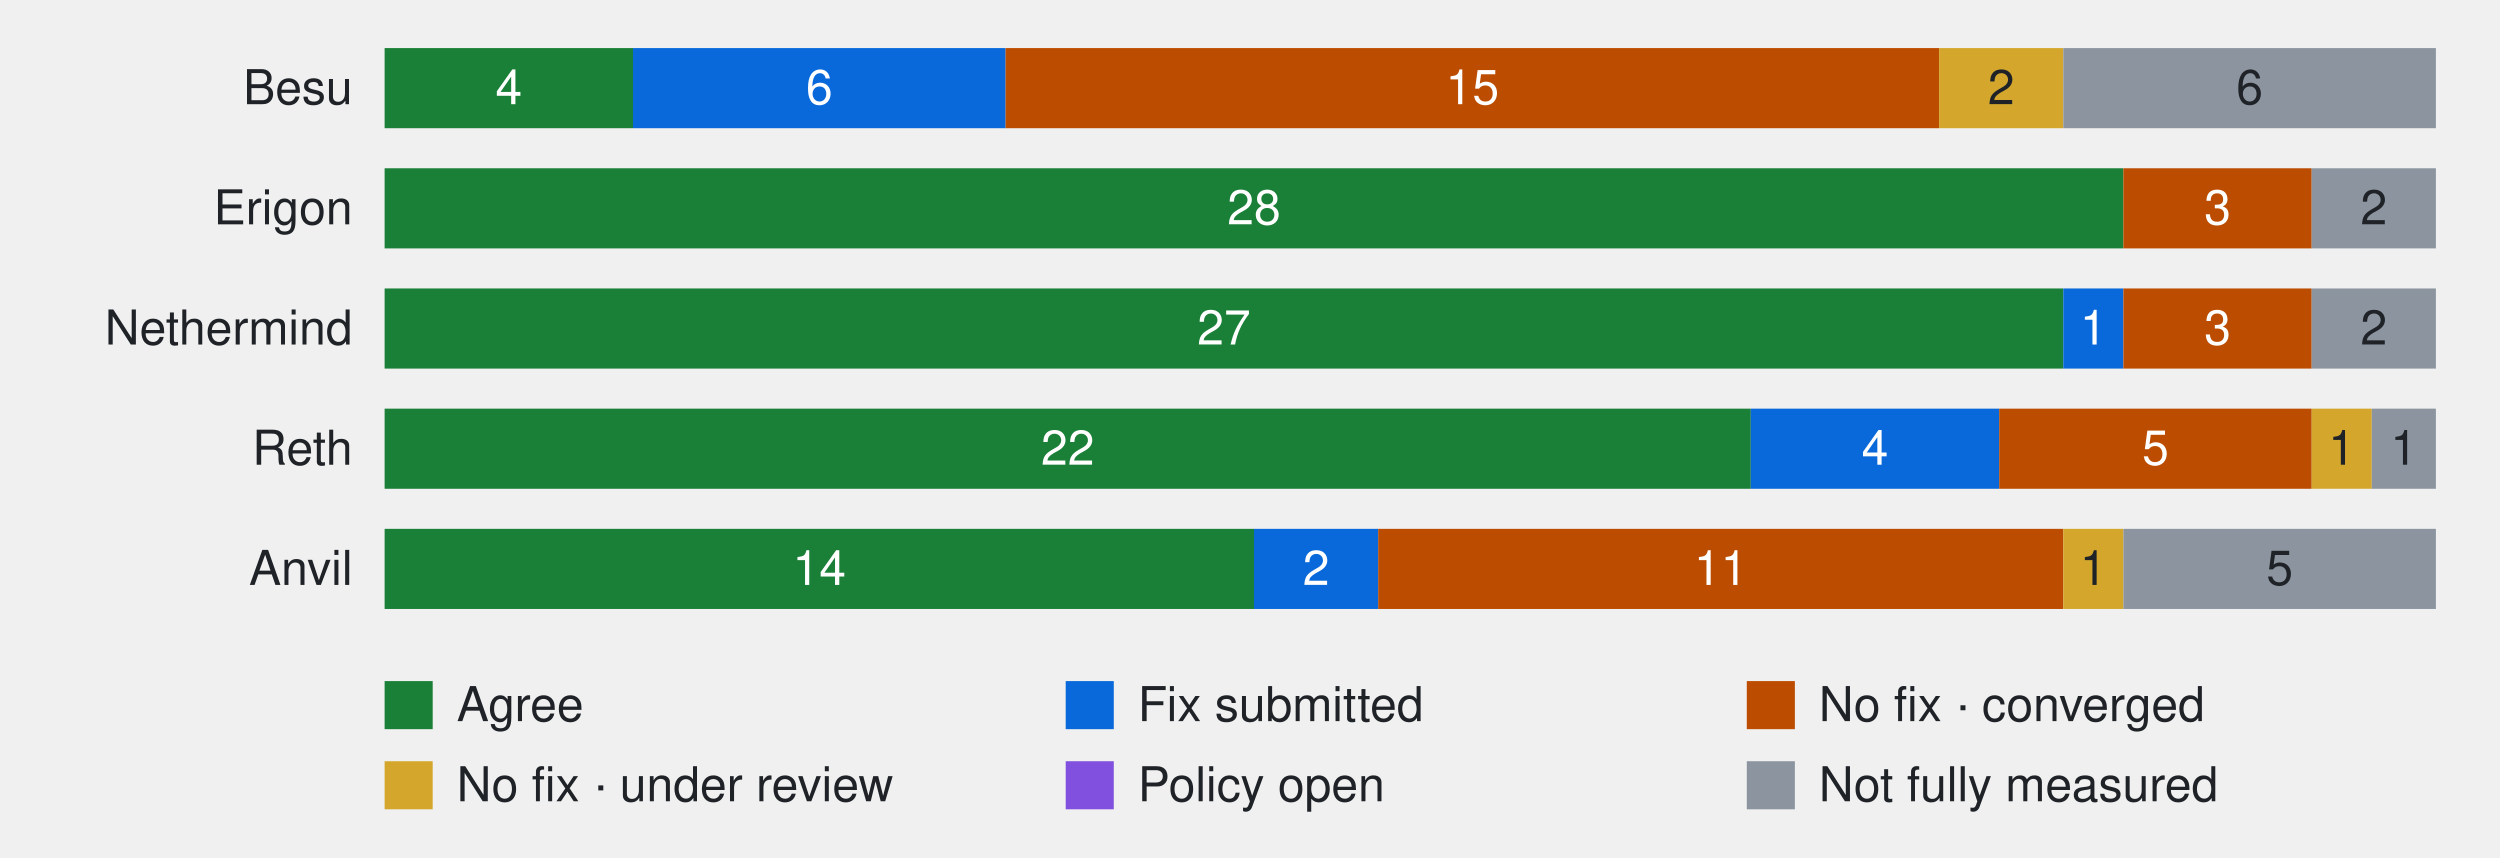
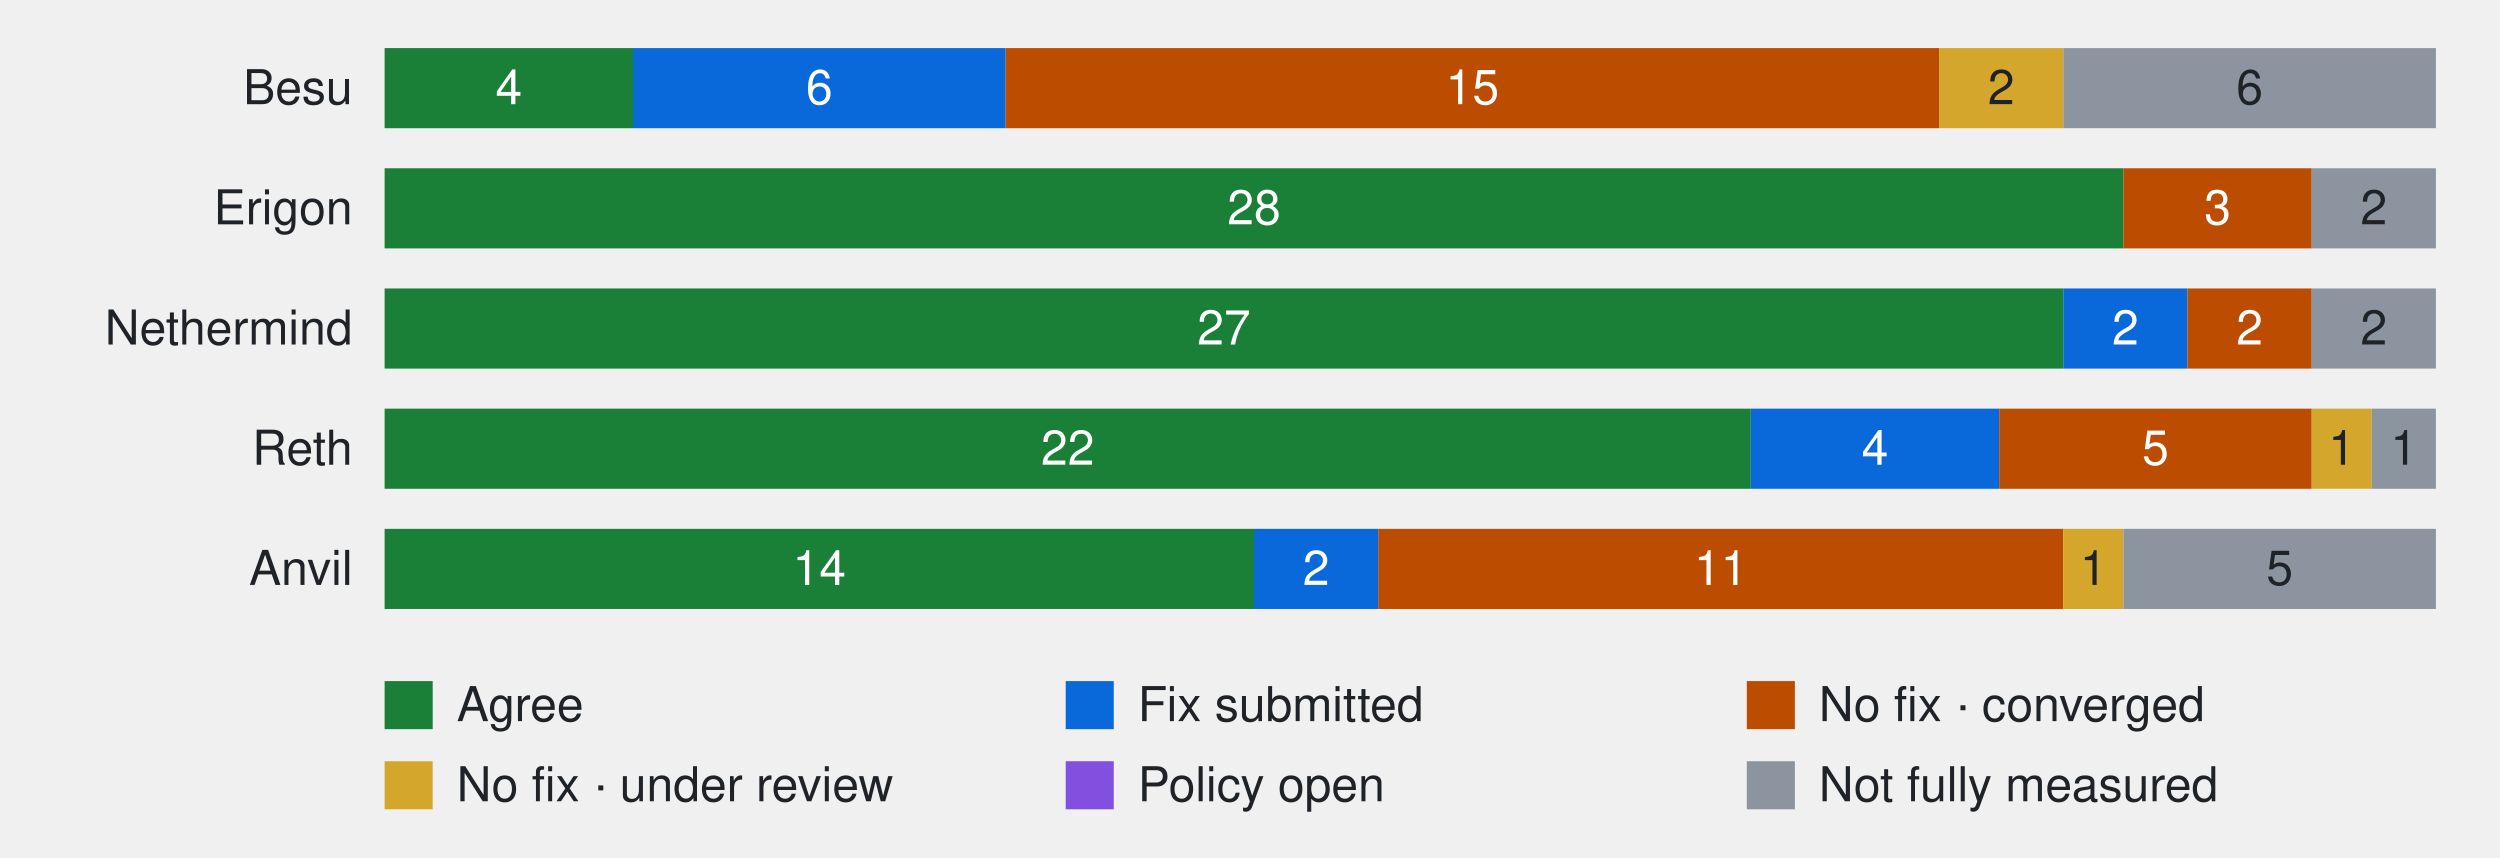
<svg xmlns="http://www.w3.org/2000/svg" width="624" height="214" viewBox="0 0 624 214" role="img" aria-labelledby="title">
  <style>text{font-family:-apple-system,BlinkMacSystemFont,"Segoe UI",Helvetica,Arial,sans-serif;font-size:12px}.label{fill:#1f2328}@media (prefers-color-scheme:dark){.label{fill:#e6edf3}}</style>
  <text class="label" x="88" y="26" text-anchor="end">Besu</text>
  <rect x="96" y="12" width="62" height="20" fill="#1a7f37" />
  <text x="127" y="26" text-anchor="middle" fill="#ffffff">4</text>
  <rect x="158" y="12" width="93" height="20" fill="#0969da" />
  <text x="204.5" y="26" text-anchor="middle" fill="#ffffff">6</text>
  <rect x="251" y="12" width="233" height="20" fill="#bc4c00" />
  <text x="367.5" y="26" text-anchor="middle" fill="#ffffff">15</text>
  <rect x="484" y="12" width="31" height="20" fill="#d4a72c" />
  <text x="499.5" y="26" text-anchor="middle" fill="#1f2328">2</text>
  <rect x="515" y="12" width="93" height="20" fill="#8c959f" />
  <text x="561.5" y="26" text-anchor="middle" fill="#1f2328">6</text>
  <text class="label" x="88" y="56" text-anchor="end">Erigon</text>
  <rect x="96" y="42" width="434" height="20" fill="#1a7f37" />
  <text x="313" y="56" text-anchor="middle" fill="#ffffff">28</text>
  <rect x="530" y="42" width="47" height="20" fill="#bc4c00" />
  <text x="553.5" y="56" text-anchor="middle" fill="#ffffff">3</text>
  <rect x="577" y="42" width="31" height="20" fill="#8c959f" />
  <text x="592.5" y="56" text-anchor="middle" fill="#1f2328">2</text>
  <text class="label" x="88" y="86" text-anchor="end">Nethermind</text>
  <rect x="96" y="72" width="419" height="20" fill="#1a7f37" />
  <text x="305.5" y="86" text-anchor="middle" fill="#ffffff">27</text>
-   <rect x="515" y="72" width="15" height="20" fill="#0969da" />
-   <text x="522.5" y="86" text-anchor="middle" fill="#ffffff">1</text>
-   <rect x="530" y="72" width="47" height="20" fill="#bc4c00" />
-   <text x="553.5" y="86" text-anchor="middle" fill="#ffffff">3</text>
+   <rect x="515" y="72" width="31" height="20" fill="#0969da" />
+   <text x="530.5" y="86" text-anchor="middle" fill="#ffffff">2</text>
+   <rect x="546" y="72" width="31" height="20" fill="#bc4c00" />
+   <text x="561.5" y="86" text-anchor="middle" fill="#ffffff">2</text>
  <rect x="577" y="72" width="31" height="20" fill="#8c959f" />
  <text x="592.5" y="86" text-anchor="middle" fill="#1f2328">2</text>
  <text class="label" x="88" y="116" text-anchor="end">Reth</text>
  <rect x="96" y="102" width="341" height="20" fill="#1a7f37" />
  <text x="266.5" y="116" text-anchor="middle" fill="#ffffff">22</text>
  <rect x="437" y="102" width="62" height="20" fill="#0969da" />
  <text x="468" y="116" text-anchor="middle" fill="#ffffff">4</text>
  <rect x="499" y="102" width="78" height="20" fill="#bc4c00" />
  <text x="538" y="116" text-anchor="middle" fill="#ffffff">5</text>
  <rect x="577" y="102" width="15" height="20" fill="#d4a72c" />
  <text x="584.5" y="116" text-anchor="middle" fill="#1f2328">1</text>
  <rect x="592" y="102" width="16" height="20" fill="#8c959f" />
  <text x="600" y="116" text-anchor="middle" fill="#1f2328">1</text>
  <text class="label" x="88" y="146" text-anchor="end">Anvil</text>
  <rect x="96" y="132" width="217" height="20" fill="#1a7f37" />
  <text x="204.5" y="146" text-anchor="middle" fill="#ffffff">14</text>
  <rect x="313" y="132" width="31" height="20" fill="#0969da" />
  <text x="328.5" y="146" text-anchor="middle" fill="#ffffff">2</text>
  <rect x="344" y="132" width="171" height="20" fill="#bc4c00" />
  <text x="429.5" y="146" text-anchor="middle" fill="#ffffff">11</text>
  <rect x="515" y="132" width="15" height="20" fill="#d4a72c" />
  <text x="522.5" y="146" text-anchor="middle" fill="#1f2328">1</text>
  <rect x="530" y="132" width="78" height="20" fill="#8c959f" />
  <text x="569" y="146" text-anchor="middle" fill="#1f2328">5</text>
  <rect x="96" y="170" width="12" height="12" fill="#1a7f37" />
  <text class="label" x="114" y="180">Agree</text>
  <rect x="266" y="170" width="12" height="12" fill="#0969da" />
  <text class="label" x="284" y="180">Fix submitted</text>
  <rect x="436" y="170" width="12" height="12" fill="#bc4c00" />
  <text class="label" x="454" y="180">No fix · converged</text>
  <rect x="96" y="190" width="12" height="12" fill="#d4a72c" />
  <text class="label" x="114" y="200">No fix · under review</text>
  <rect x="266" y="190" width="12" height="12" fill="#8250df" />
  <text class="label" x="284" y="200">Policy open</text>
  <rect x="436" y="190" width="12" height="12" fill="#8c959f" />
  <text class="label" x="454" y="200">Not fully measured</text>
</svg>
